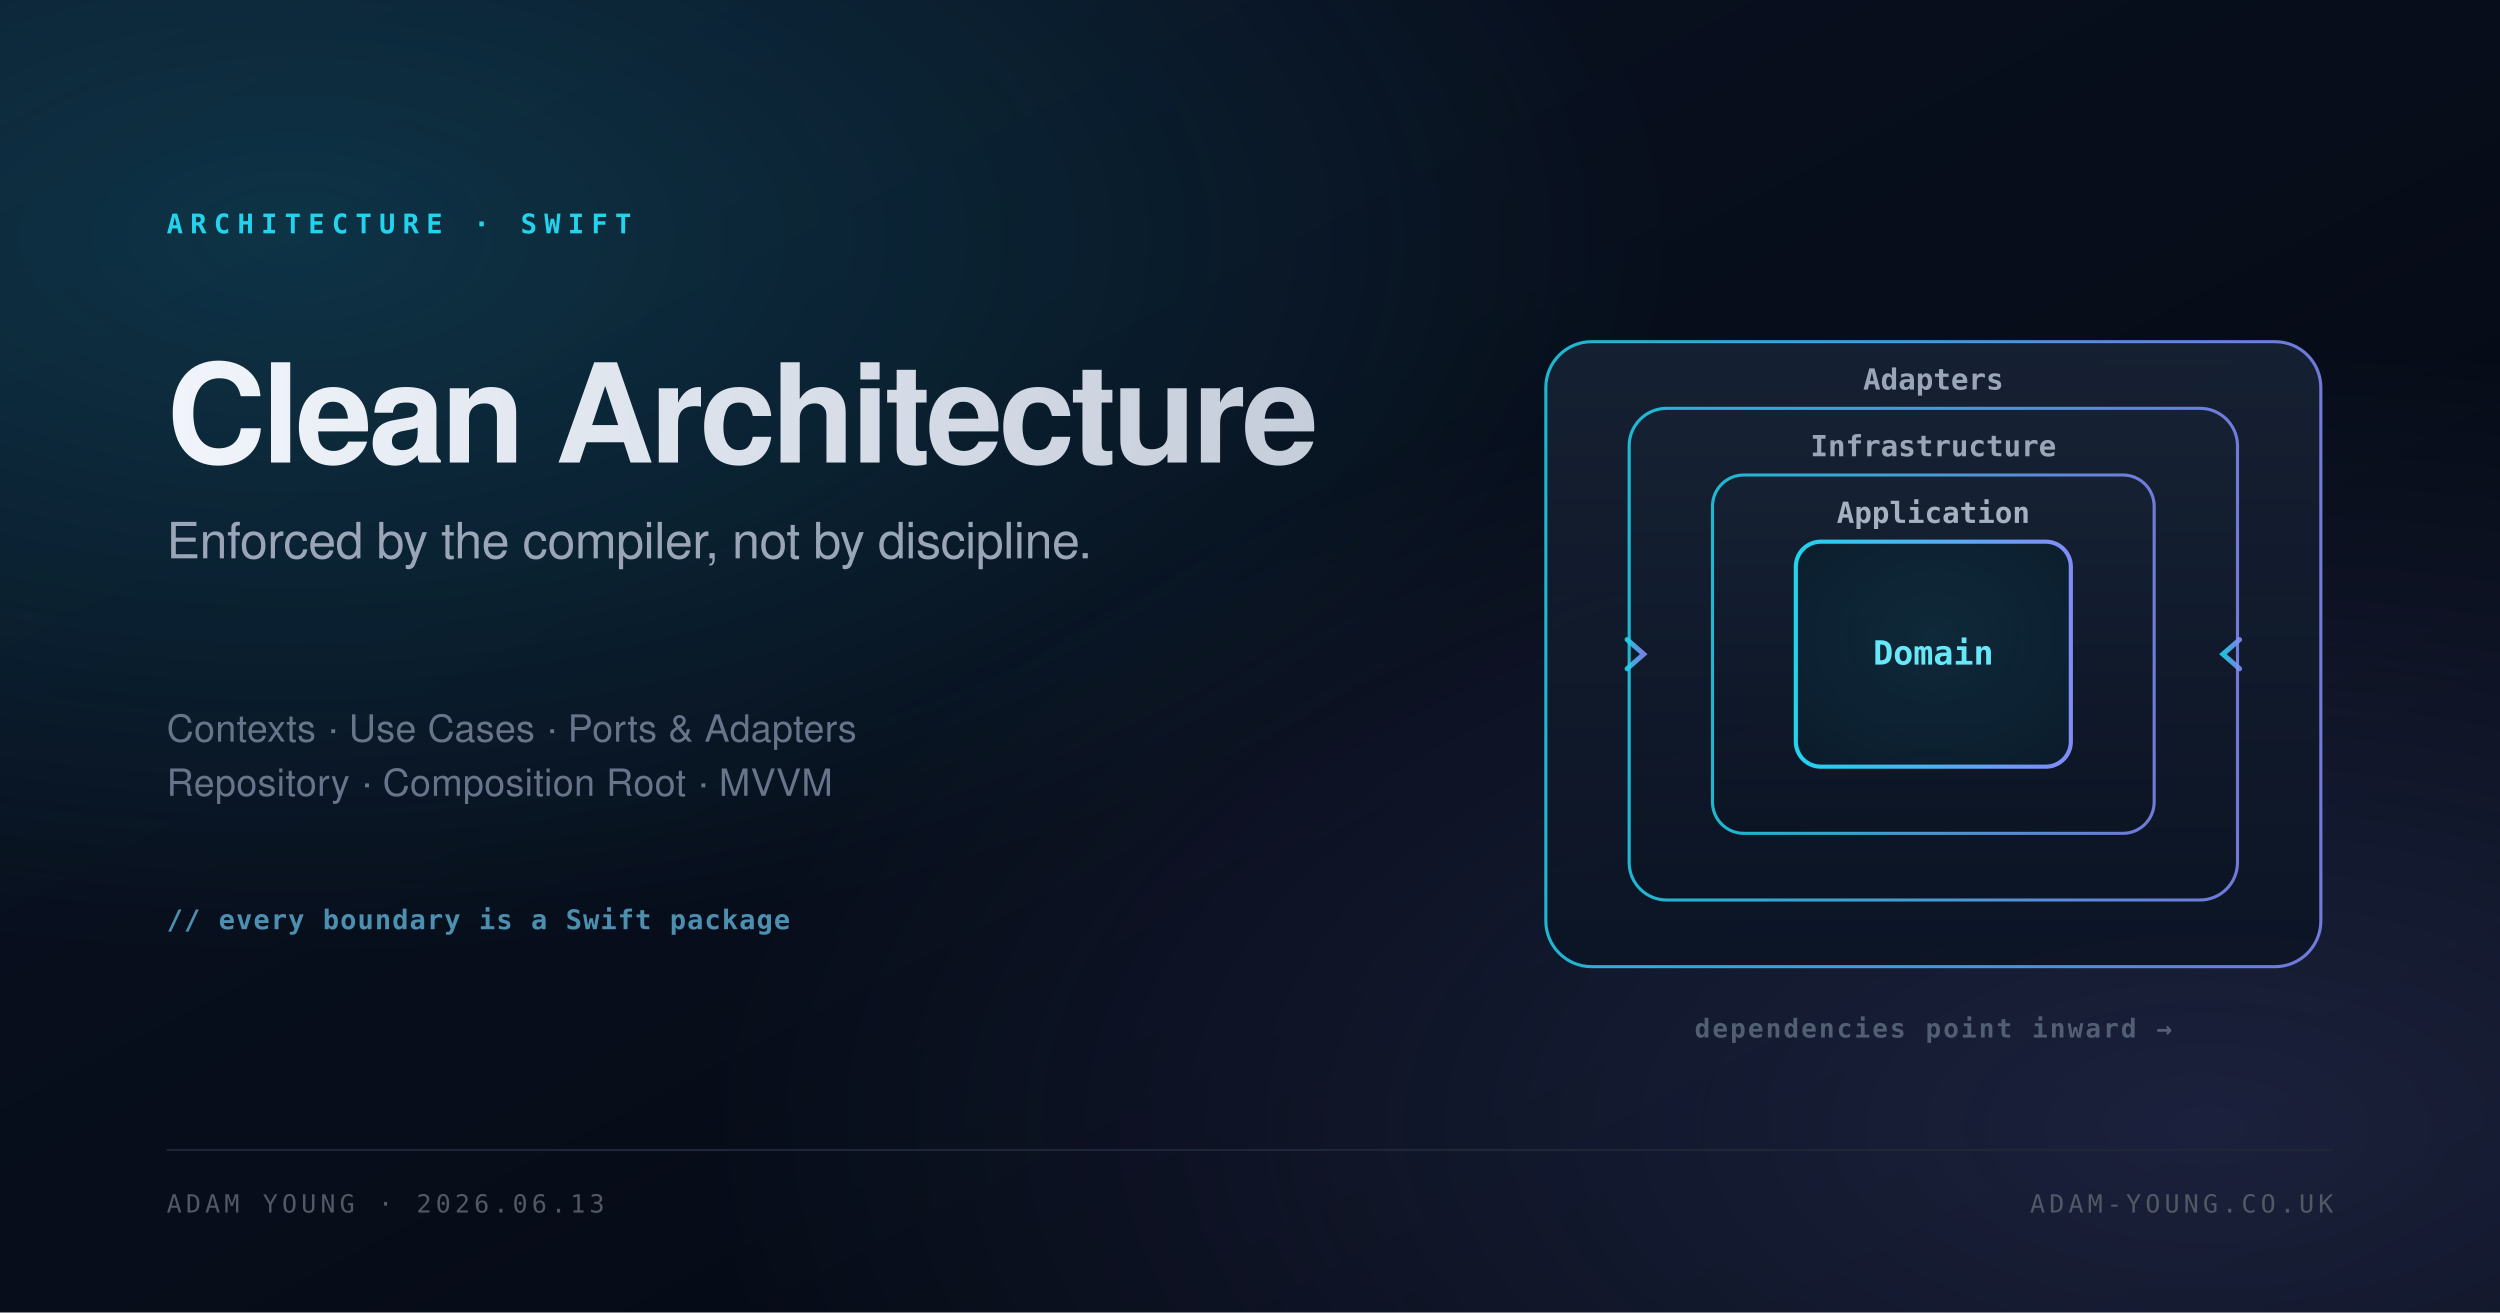
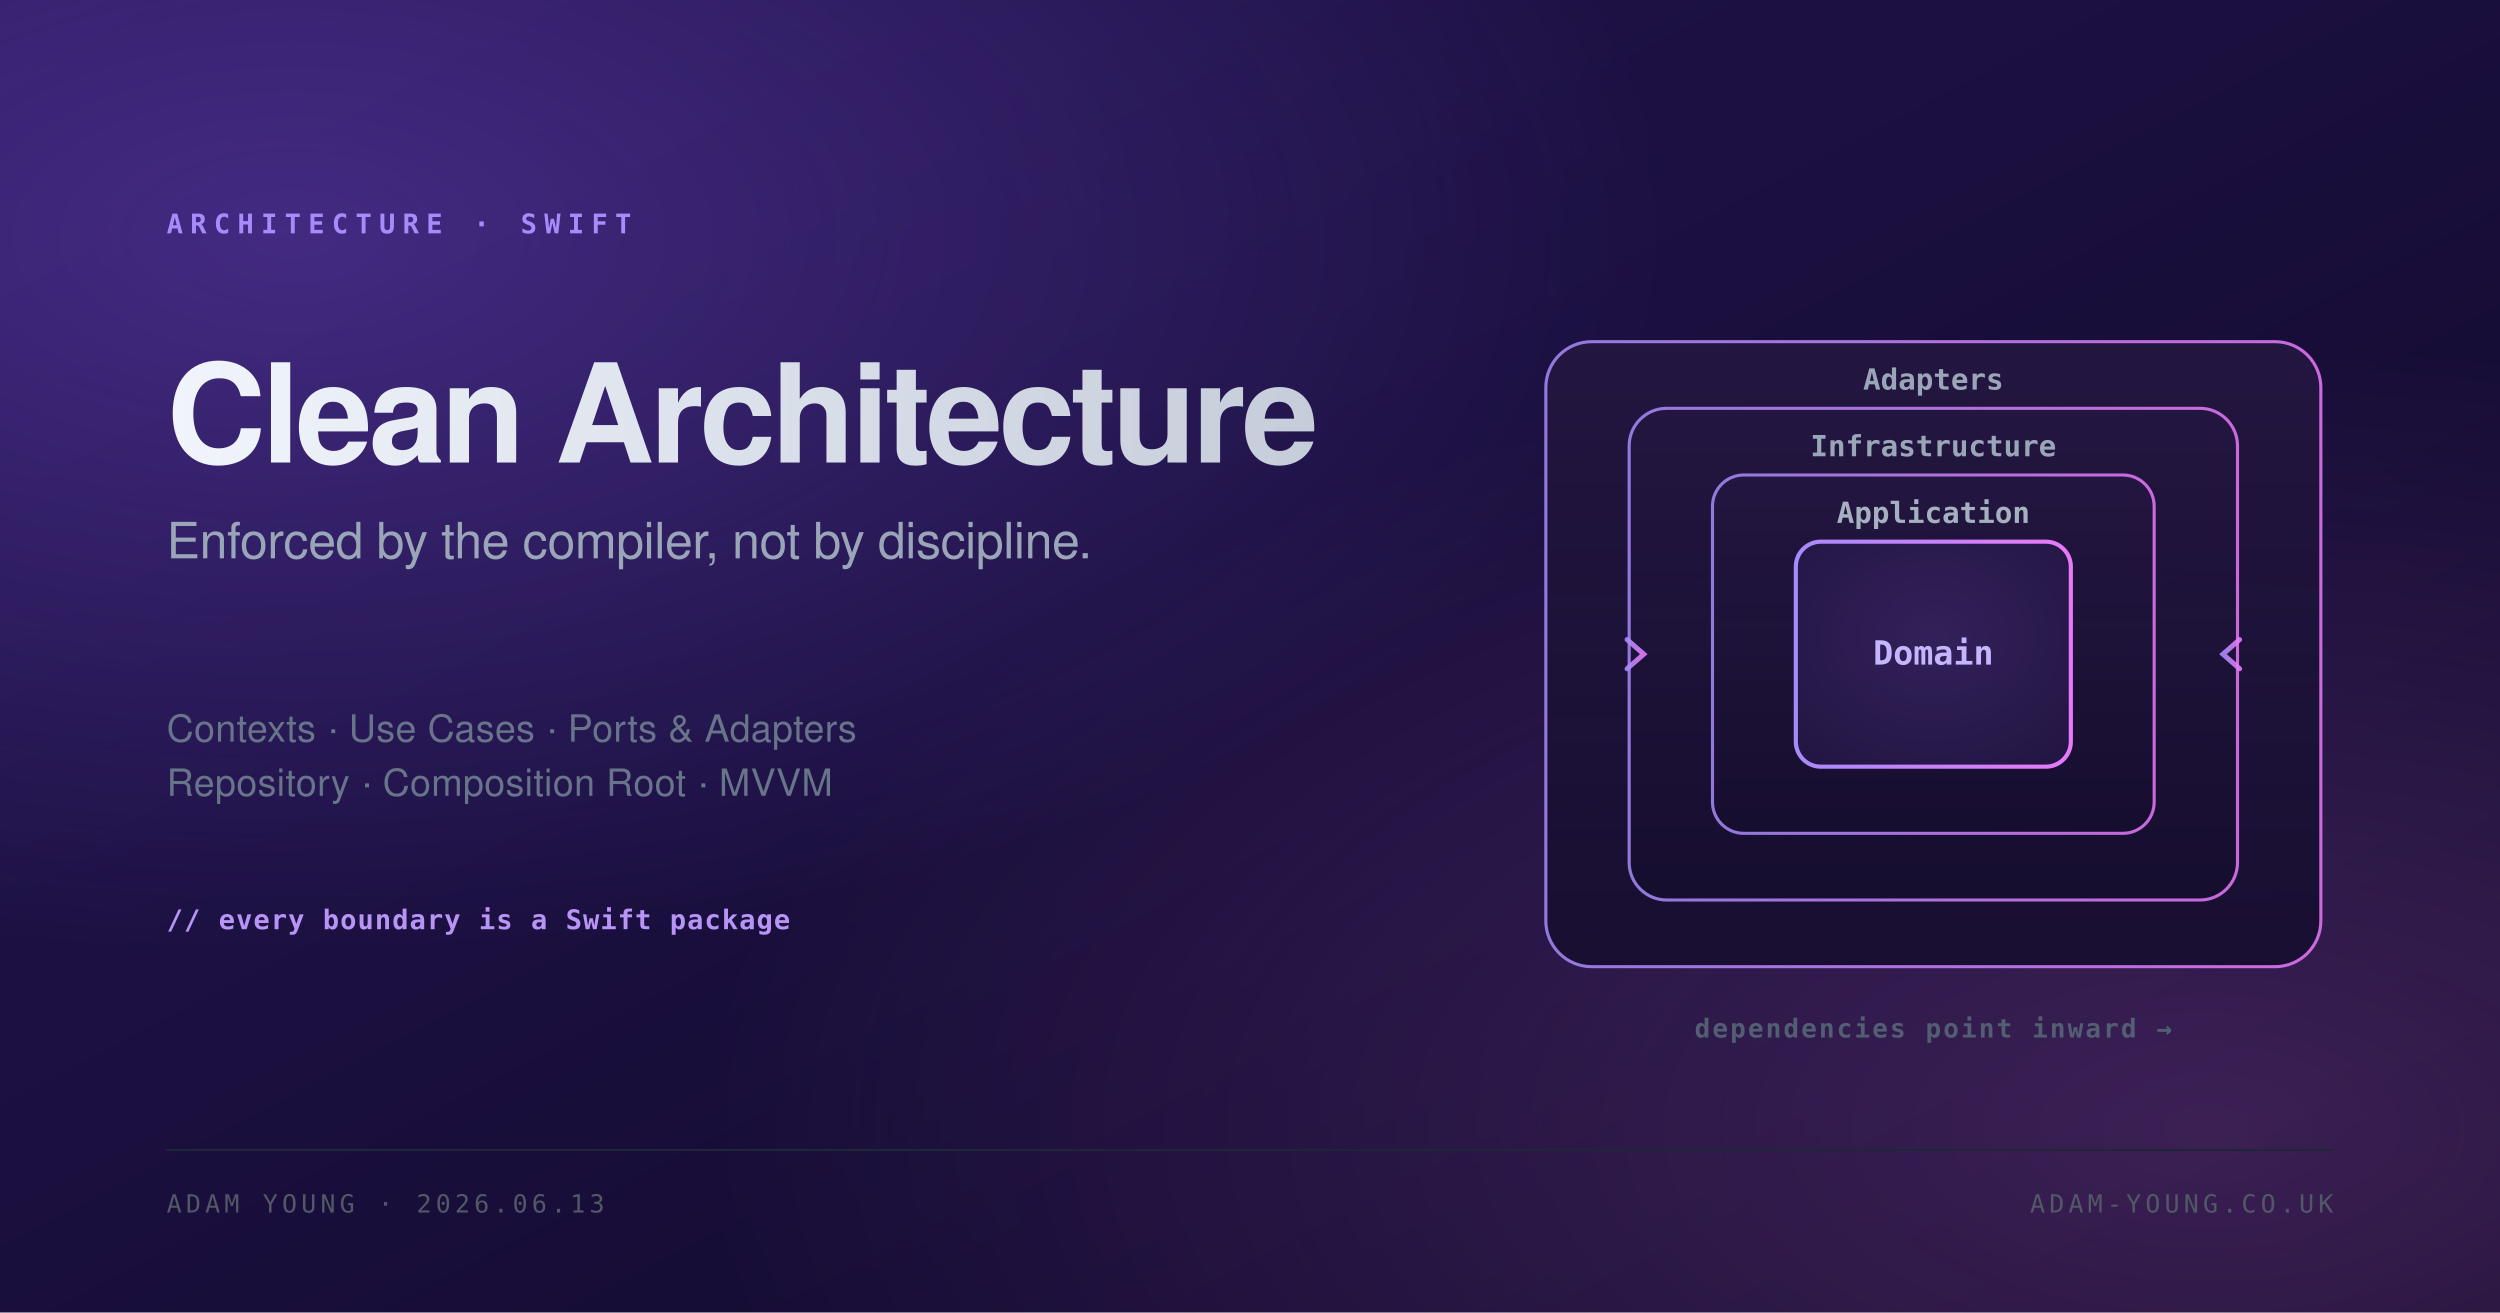
<svg xmlns="http://www.w3.org/2000/svg" viewBox="0 0 1200 630" role="img" aria-label="Clean Architecture, enforced by the compiler. Concentric module layers — Adapters wrapping Infrastructure wrapping Application wrapping a Domain core — with arrows pointing inward to show that dependencies point toward the domain.">
  <defs>
    <linearGradient id="bg" x1="0%" y1="0%" x2="100%" y2="100%">
-       <stop offset="0%" stop-color="#0a1224" />
-       <stop offset="100%" stop-color="#040810" />
+       <stop offset="0%" stop-color="#241552" />
+       <stop offset="100%" stop-color="#0e0826" />
    </linearGradient>
    <radialGradient id="aurora1" cx="12%" cy="18%" r="55%">
-       <stop offset="0%" stop-color="#22d3ee" stop-opacity="0.18" />
-       <stop offset="100%" stop-color="#22d3ee" stop-opacity="0" />
+       <stop offset="0%" stop-color="#8b5cf6" stop-opacity="0.32" />
+       <stop offset="100%" stop-color="#8b5cf6" stop-opacity="0" />
    </radialGradient>
    <radialGradient id="aurora2" cx="88%" cy="86%" r="60%">
-       <stop offset="0%" stop-color="#818cf8" stop-opacity="0.18" />
-       <stop offset="100%" stop-color="#818cf8" stop-opacity="0" />
+       <stop offset="0%" stop-color="#e879f9" stop-opacity="0.20" />
+       <stop offset="100%" stop-color="#e879f9" stop-opacity="0" />
    </radialGradient>
    <linearGradient id="title" x1="0%" y1="0%" x2="100%" y2="0%">
      <stop offset="0%" stop-color="#f1f5fb" />
      <stop offset="100%" stop-color="#c5cdda" />
    </linearGradient>
    <linearGradient id="accent" x1="0%" y1="0%" x2="100%" y2="0%">
-       <stop offset="0%" stop-color="#22d3ee" />
-       <stop offset="100%" stop-color="#818cf8" />
+       <stop offset="0%" stop-color="#a78bfa" />
+       <stop offset="100%" stop-color="#e879f9" />
    </linearGradient>
    <linearGradient id="layerFill" x1="0%" y1="0%" x2="0%" y2="100%">
-       <stop offset="0%" stop-color="#162133" stop-opacity="0.94" />
-       <stop offset="100%" stop-color="#0b1424" stop-opacity="0.88" />
+       <stop offset="0%" stop-color="#231640" stop-opacity="0.94" />
+       <stop offset="100%" stop-color="#150d2e" stop-opacity="0.88" />
    </linearGradient>
    <linearGradient id="layerStroke" x1="0%" y1="0%" x2="100%" y2="0%">
-       <stop offset="0%" stop-color="#22d3ee" stop-opacity="0.85" />
-       <stop offset="100%" stop-color="#818cf8" stop-opacity="0.85" />
+       <stop offset="0%" stop-color="#a78bfa" stop-opacity="0.85" />
+       <stop offset="100%" stop-color="#e879f9" stop-opacity="0.85" />
    </linearGradient>
    <radialGradient id="coreFill" cx="50%" cy="42%" r="75%">
-       <stop offset="0%" stop-color="#0e2a3a" stop-opacity="0.96" />
-       <stop offset="100%" stop-color="#0b1c2c" stop-opacity="0.92" />
+       <stop offset="0%" stop-color="#34215c" stop-opacity="0.96" />
+       <stop offset="100%" stop-color="#221643" stop-opacity="0.92" />
    </radialGradient>
  </defs>
  <rect width="1200" height="630" fill="url(#bg)" />
  <rect width="1200" height="630" fill="url(#aurora1)" />
  <rect width="1200" height="630" fill="url(#aurora2)" />
  <line x1="80" y1="86" x2="142" y2="86" stroke="url(#accent)" stroke-width="2" stroke-linecap="round" />
-   <text x="80" y="112" font-family="ui-monospace, SF Mono, Menlo, monospace" font-size="13" font-weight="600" fill="#22d3ee" letter-spacing="3.5">ARCHITECTURE  ·  SWIFT</text>
+   <text x="80" y="112" font-family="ui-monospace, SF Mono, Menlo, monospace" font-size="13" font-weight="600" fill="#a78bfa" letter-spacing="3.5">ARCHITECTURE  ·  SWIFT</text>
  <text x="80" y="222" font-family="-apple-system, SF Pro Display, Helvetica, Arial, sans-serif" font-size="66" font-weight="700" fill="url(#title)" letter-spacing="-2">Clean Architecture</text>
  <text x="80" y="268" font-family="-apple-system, SF Pro Text, Helvetica, Arial, sans-serif" font-size="24" font-weight="400" fill="#9aa6b8" letter-spacing="-0.2">Enforced by the compiler, not by discipline.</text>
  <text x="80" y="356" font-family="-apple-system, SF Pro Text, Helvetica, Arial, sans-serif" font-size="18" font-weight="500" fill="#67748a" letter-spacing="0.2">Contexts · Use Cases · Ports &amp; Adapters</text>
  <text x="80" y="382" font-family="-apple-system, SF Pro Text, Helvetica, Arial, sans-serif" font-size="18" font-weight="500" fill="#67748a" letter-spacing="0.2">Repository · Composition Root · MVVM</text>
-   <text x="80" y="446" font-family="ui-monospace, SF Mono, Menlo, monospace" font-size="13" font-weight="600" fill="#4d8fb0" letter-spacing="0.5">// every boundary is a Swift package</text>
+   <text x="80" y="446" font-family="ui-monospace, SF Mono, Menlo, monospace" font-size="13" font-weight="600" fill="#b794f6" letter-spacing="0.5">// every boundary is a Swift package</text>
  <g>
    <rect x="742" y="164" width="372" height="300" rx="22" fill="url(#layerFill)" stroke="url(#layerStroke)" stroke-width="1.5" />
    <rect x="782" y="196" width="292" height="236" rx="18" fill="url(#layerFill)" stroke="url(#layerStroke)" stroke-width="1.5" />
    <rect x="822" y="228" width="212" height="172" rx="15" fill="url(#layerFill)" stroke="url(#layerStroke)" stroke-width="1.5" />
    <rect x="862" y="260" width="132" height="108" rx="12" fill="url(#coreFill)" stroke="url(#accent)" stroke-width="2" />
    <g font-family="ui-monospace, SF Mono, Menlo, monospace" font-weight="700" text-anchor="middle">
      <text x="928" y="187" font-size="14" fill="#9aa6b8">Adapters</text>
      <text x="928" y="219" font-size="14" fill="#9aa6b8">Infrastructure</text>
      <text x="928" y="251" font-size="14" fill="#a5b0c0">Application</text>
-       <text x="928" y="319" font-size="16" fill="#67e8f9">Domain</text>
+       <text x="928" y="319" font-size="16" fill="#c4b5fd">Domain</text>
    </g>
    <g stroke="url(#accent)" stroke-width="2.4" stroke-linecap="round" fill="none" opacity="0.9">
      <line x1="752" y1="314" x2="788" y2="314" />
      <path d="M781 307 L789 314 L781 321" />
      <line x1="1104" y1="314" x2="1068" y2="314" />
      <path d="M1075 307 L1067 314 L1075 321" />
    </g>
    <text x="928" y="498" text-anchor="middle" font-family="ui-monospace, SF Mono, Menlo, monospace" font-size="12.5" font-weight="600" fill="#525e72" letter-spacing="1">dependencies point inward →</text>
  </g>
  <line x1="80" y1="552" x2="1120" y2="552" stroke="#1e2638" stroke-width="1" />
  <text x="80" y="582" font-family="ui-monospace, SF Mono, Menlo, monospace" font-size="12" font-weight="500" fill="#525866" letter-spacing="2">ADAM YOUNG  ·  2026.06.13</text>
  <text x="1120" y="582" text-anchor="end" font-family="ui-monospace, SF Mono, Menlo, monospace" font-size="12" font-weight="500" fill="#525866" letter-spacing="2">ADAM-YOUNG.CO.UK</text>
</svg>
